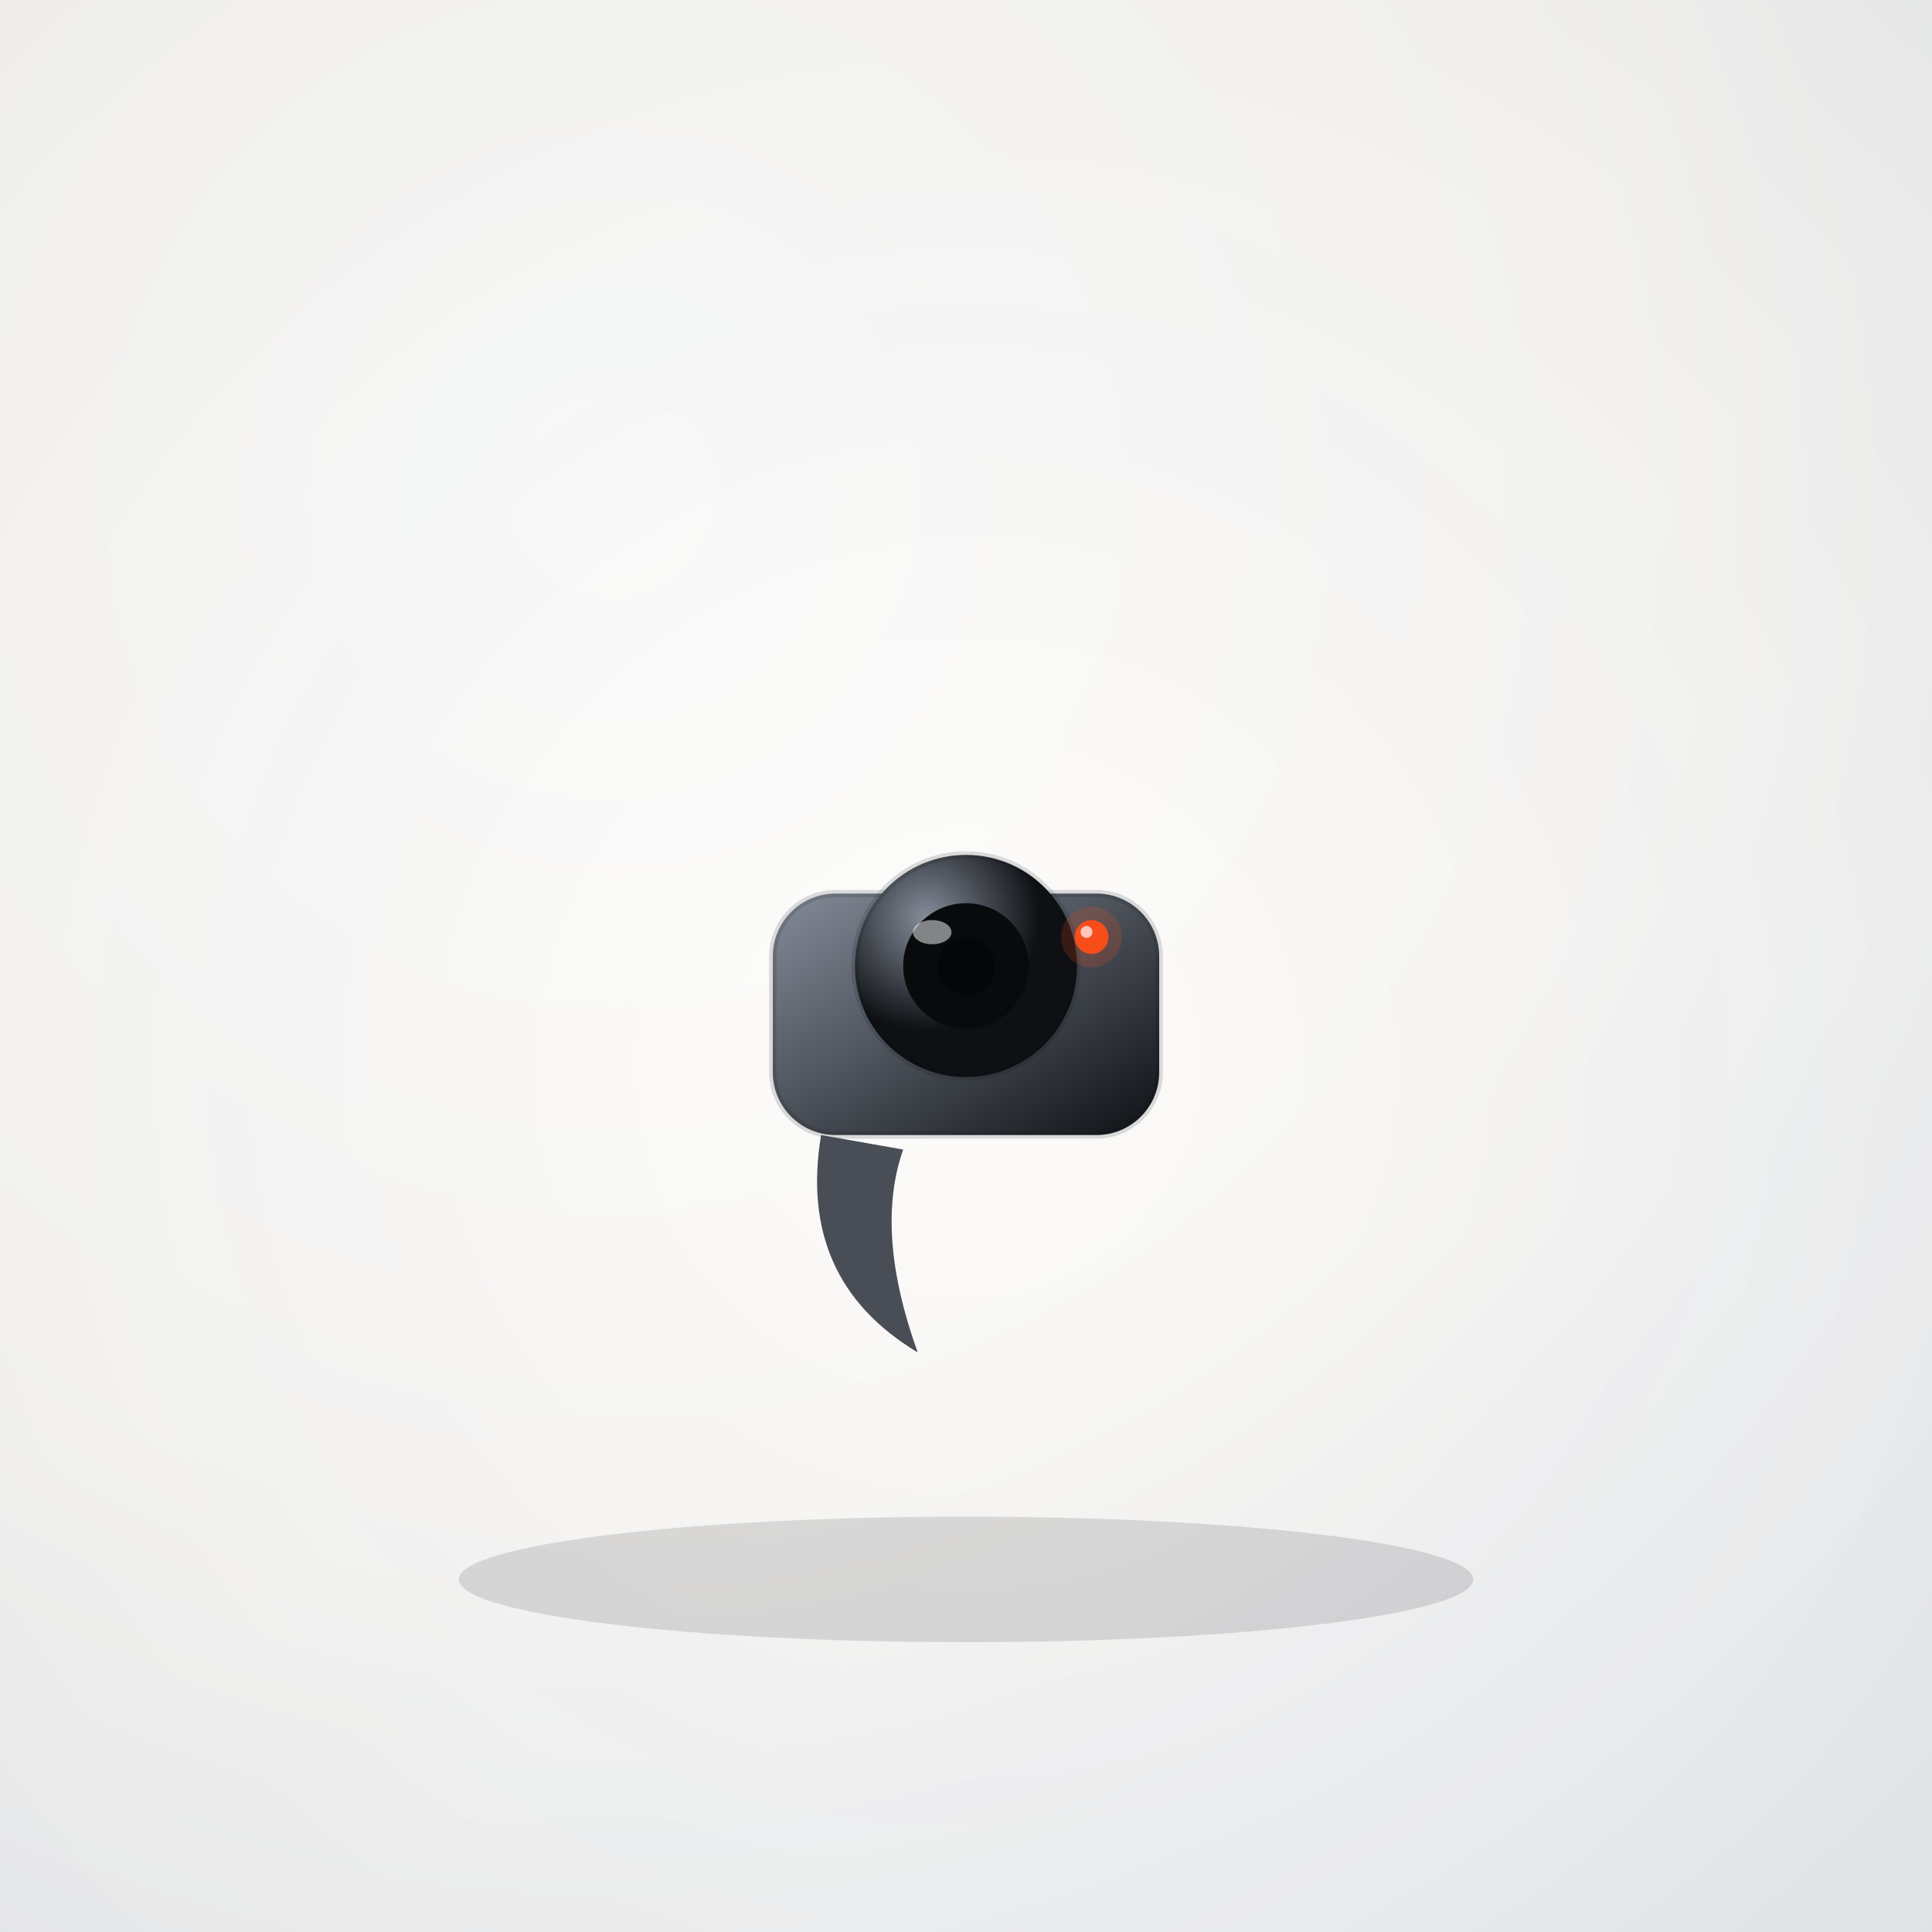
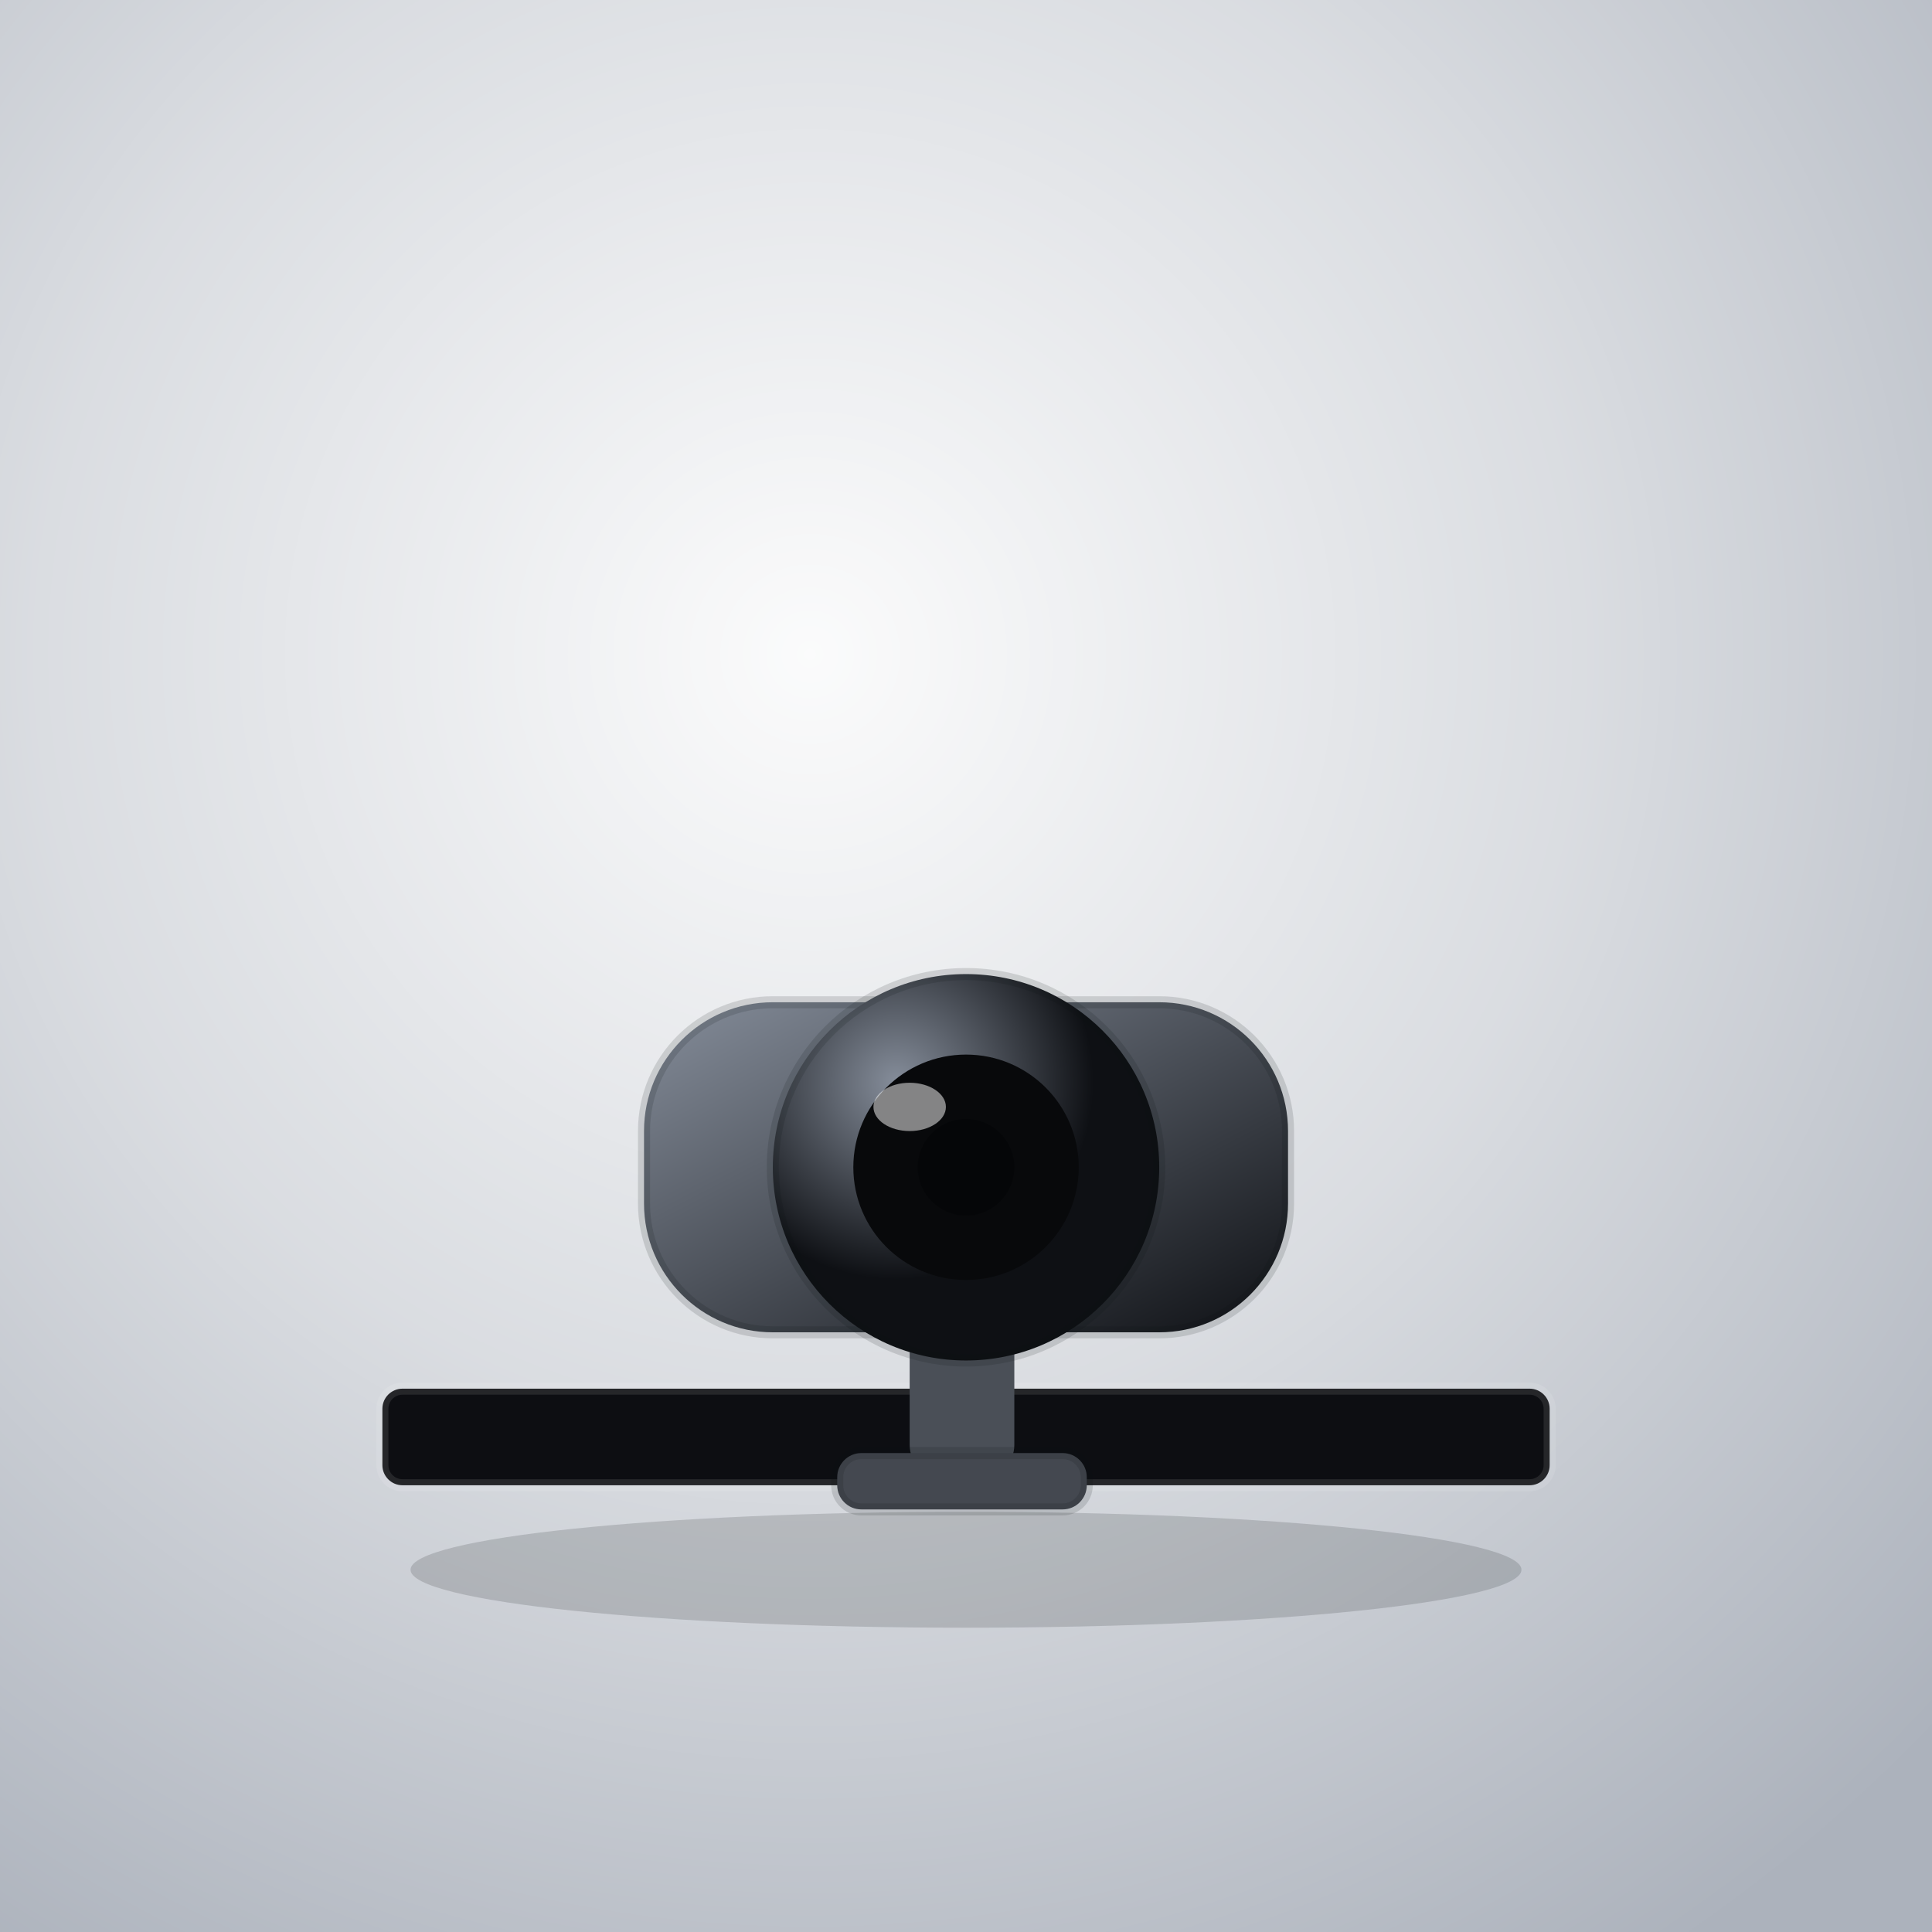
<svg xmlns="http://www.w3.org/2000/svg" viewBox="0 0 800 800" width="800" height="800">
  <defs>
-     <radialGradient id="wash21" cx="0.32" cy="0.26" r="0.95">
-       <stop offset="0" stop-color="#FFFFFF" stop-opacity="1" />
-       <stop offset="0.55" stop-color="#FBFAF8" stop-opacity="1" />
-       <stop offset="1" stop-color="#ECEEF2" stop-opacity="1" />
+     <radialGradient id="glow26" cx="0.42" cy="0.34" r="0.8">
+       <stop offset="0" stop-color="#FFFFFF" stop-opacity="0.95" />
+       <stop offset="0.5" stop-color="#FFFFFF" stop-opacity="0.55" />
+       <stop offset="1" stop-color="#FFFFFF" stop-opacity="0" />
    </radialGradient>
-     <radialGradient id="vig22" cx="0.5" cy="0.55" r="0.75">
-       <stop offset="0" stop-color="#0E1014" stop-opacity="0" />
-       <stop offset="1" stop-color="#0E1014" stop-opacity="0.06" />
-     </radialGradient>
-     <linearGradient id="box23" x1="0" y1="0" x2="1" y2="1">
+     <linearGradient id="box27" x1="0" y1="0" x2="1" y2="1">
      <stop offset="0" stop-color="#858D9A" stop-opacity="1" />
      <stop offset="1" stop-color="#0E1014" stop-opacity="1" />
    </linearGradient>
-     <radialGradient id="sph24" cx="0.32" cy="0.28" r="0.85">
+     <radialGradient id="sph28" cx="0.32" cy="0.28" r="0.85">
      <stop offset="0" stop-color="#858D9A" stop-opacity="1" />
      <stop offset="0.6" stop-color="#0E1014" stop-opacity="1" />
      <stop offset="1" stop-color="#0E1014" stop-opacity="1" />
    </radialGradient>
  </defs>
-   <rect width="800" height="800" fill="#FBFAF8" />
-   <rect width="800" height="800" fill="url(#wash21)" />
-   <ellipse cx="400" cy="654" rx="210" ry="26" fill="#0E1014" opacity="0.13" filter="url(#blur25)" />
-   <rect x="320" y="370" width="160" height="100" rx="26" fill="url(#box23)" stroke="#0E1014" stroke-width="3" stroke-opacity="0.14" />
-   <circle cx="400" cy="400" r="46" fill="url(#sph24)" stroke="#0E1014" stroke-width="3" stroke-opacity="0.14" />
-   <circle cx="400" cy="400" r="26" fill="#080a0c" />
-   <circle cx="400" cy="400" r="12" fill="#050608" />
-   <ellipse cx="386" cy="386" rx="8" ry="5" fill="#FFFFFF" opacity="0.5" />
-   <path d="M 340 470 q -10 60 40 90 q -18 -50 -6 -84 z" fill="#4a4f57" stroke-opacity="0" />
-   <g>
-     <circle cx="452" cy="388" r="12.6" fill="#F94E1B" opacity="0.18" />
-     <circle cx="452" cy="388" r="7" fill="#F94E1B" />
-     <circle cx="449.9" cy="385.9" r="2.45" fill="#FFFFFF" opacity="0.7" />
+   <rect width="800" height="800" fill="#acb2bc" />
+   <rect width="800" height="800" fill="url(#glow26)" />
+   <ellipse cx="400" cy="650" rx="230" ry="24" fill="#0E1014" opacity="0.16" filter="url(#blur29)" />
+   <g transform="translate(-266.67,-361.67) scale(1.6667)">
+     <rect x="255" y="562" width="290" height="24" rx="5" fill="#0d0e12" stroke="#FFFFFF" stroke-width="3" stroke-opacity="0.1" />
+     <rect x="386" y="538" width="26" height="46" rx="8" fill="#4a4f57" />
+     <rect x="368" y="578" width="62" height="14" rx="6" fill="#444850" stroke="#0E1014" stroke-width="3" stroke-opacity="0.14" />
+     <rect x="320" y="466" width="160" height="82" rx="32" fill="url(#box27)" stroke="#0E1014" stroke-width="3" stroke-opacity="0.14" />
+     <circle cx="400" cy="507" r="48" fill="url(#sph28)" stroke="#0E1014" stroke-width="3" stroke-opacity="0.14" />
+     <circle cx="400" cy="507" r="28" fill="#08090b" />
+     <circle cx="400" cy="507" r="12" fill="#050608" />
+     <ellipse cx="386" cy="492" rx="9" ry="6" fill="#FFFFFF" opacity="0.5" />
  </g>
-   <rect width="800" height="800" fill="url(#vig22)" />
</svg>
